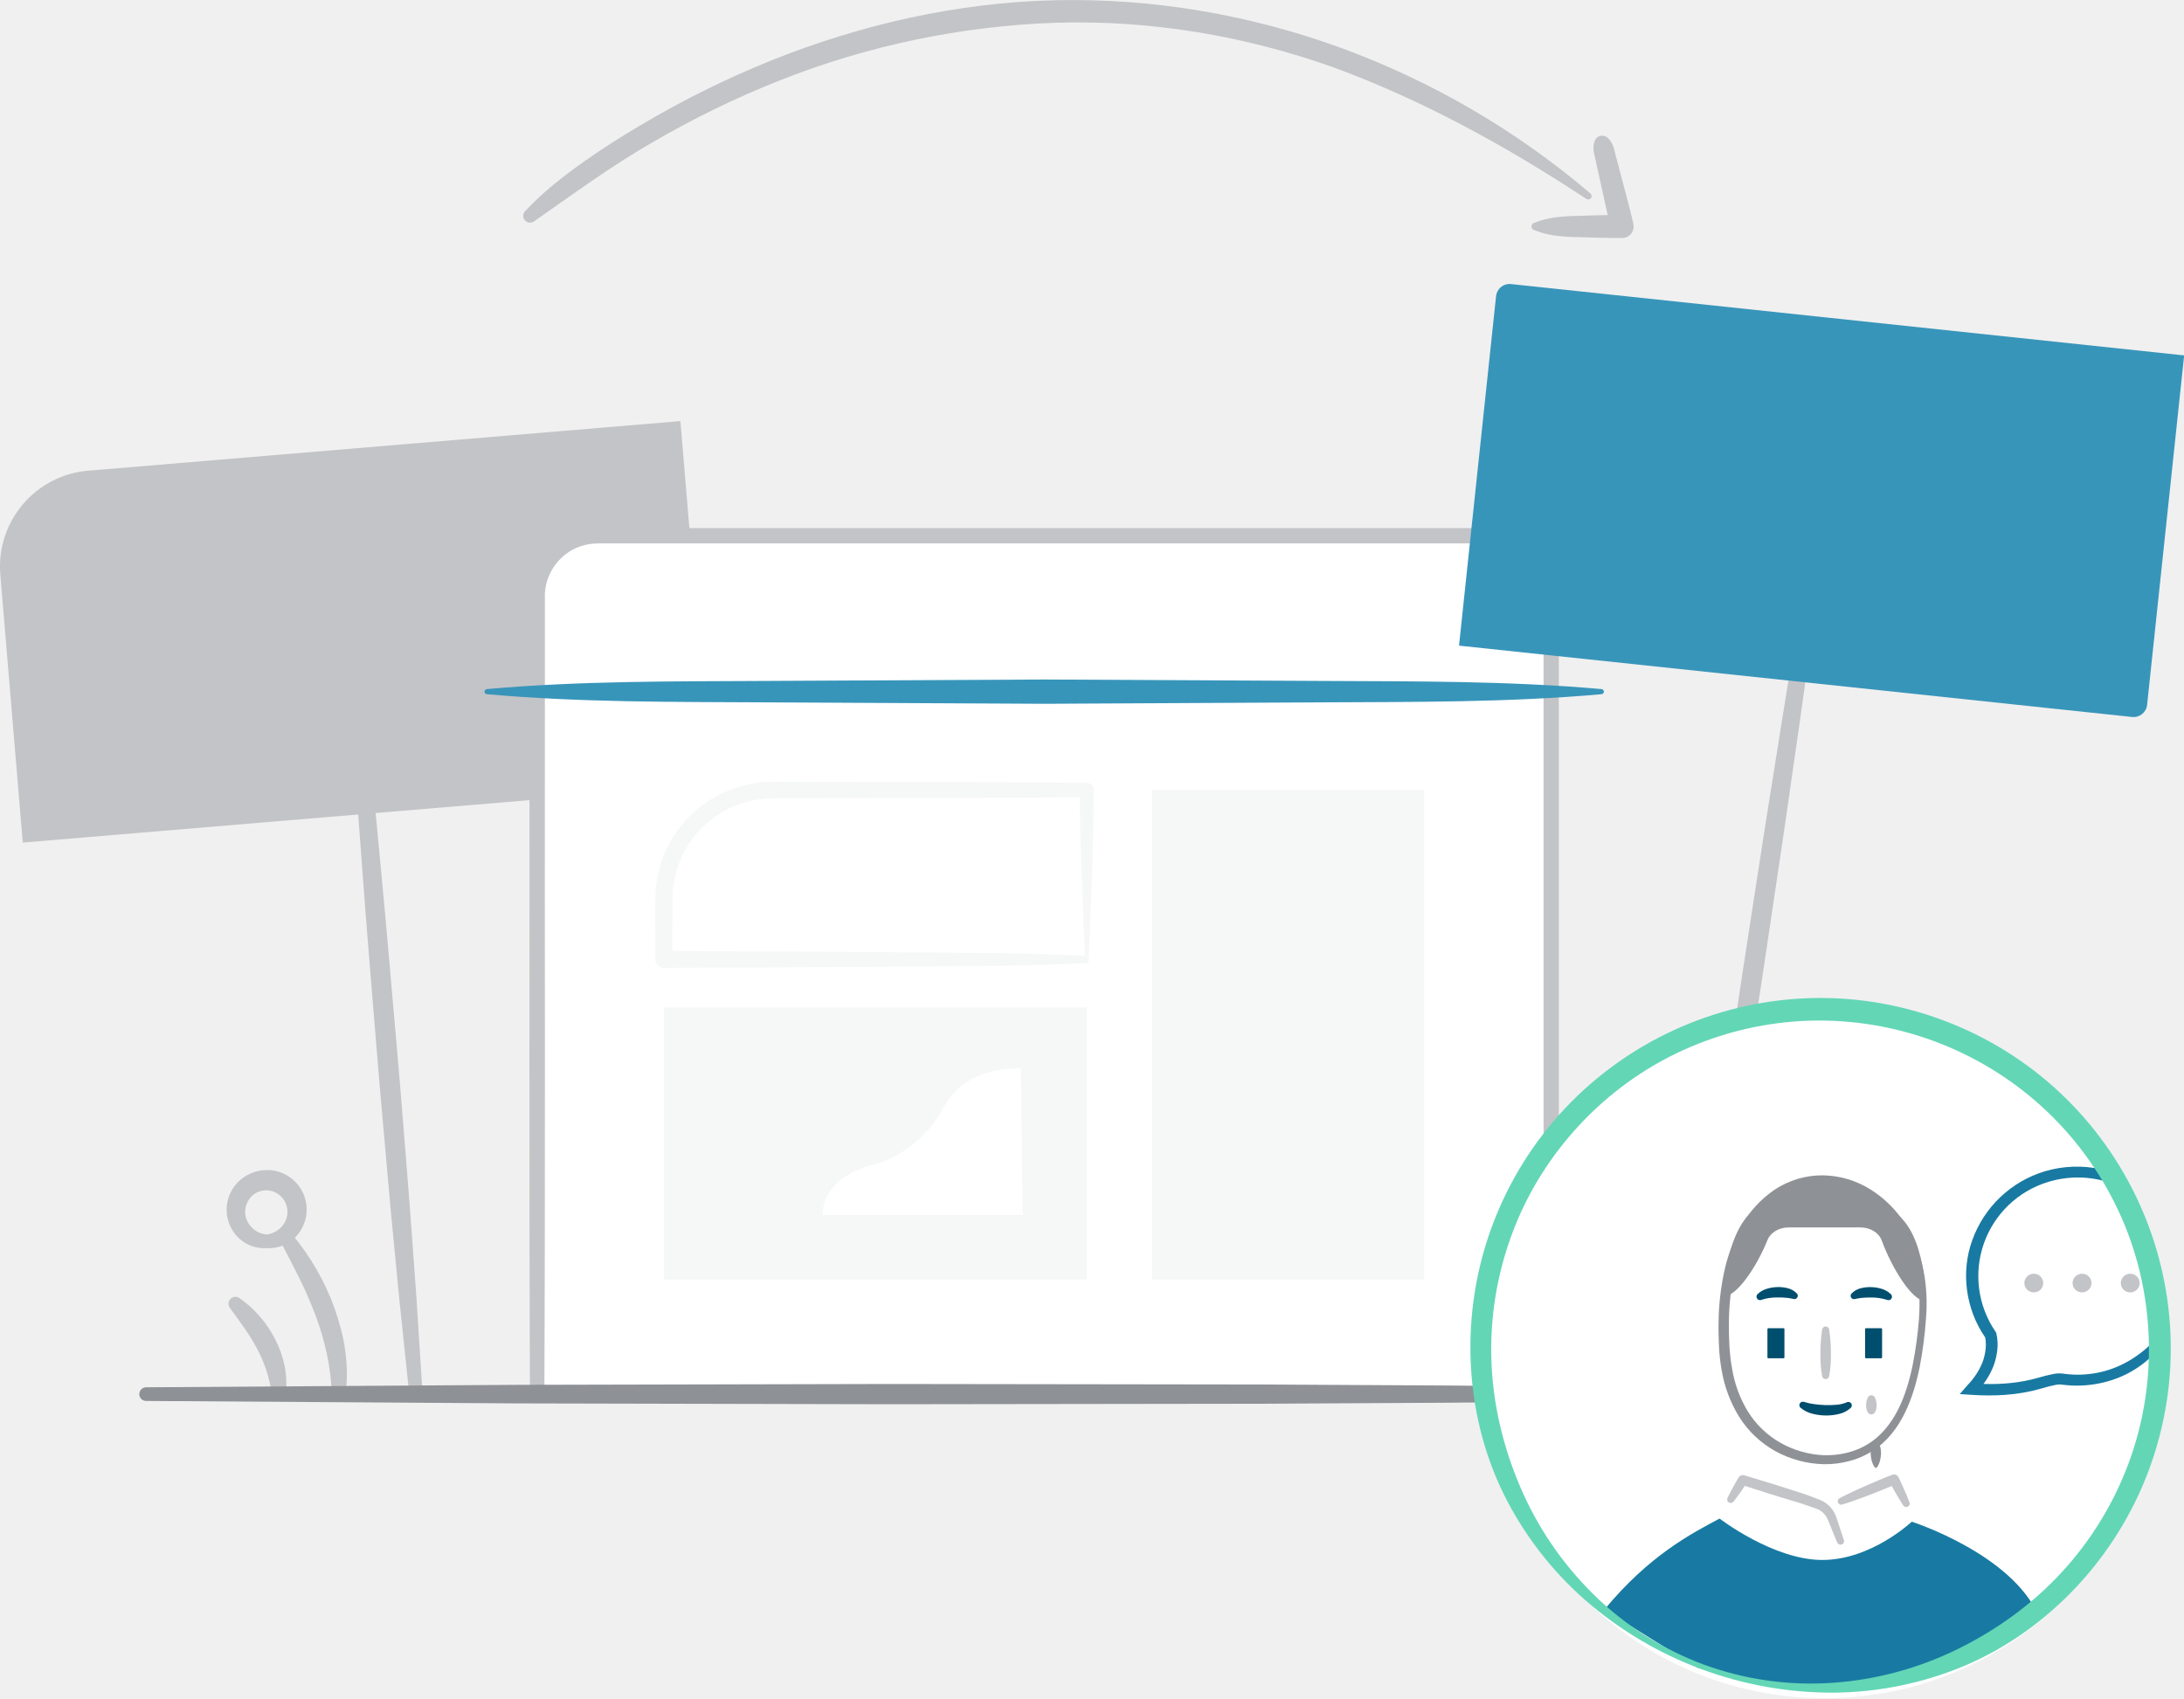
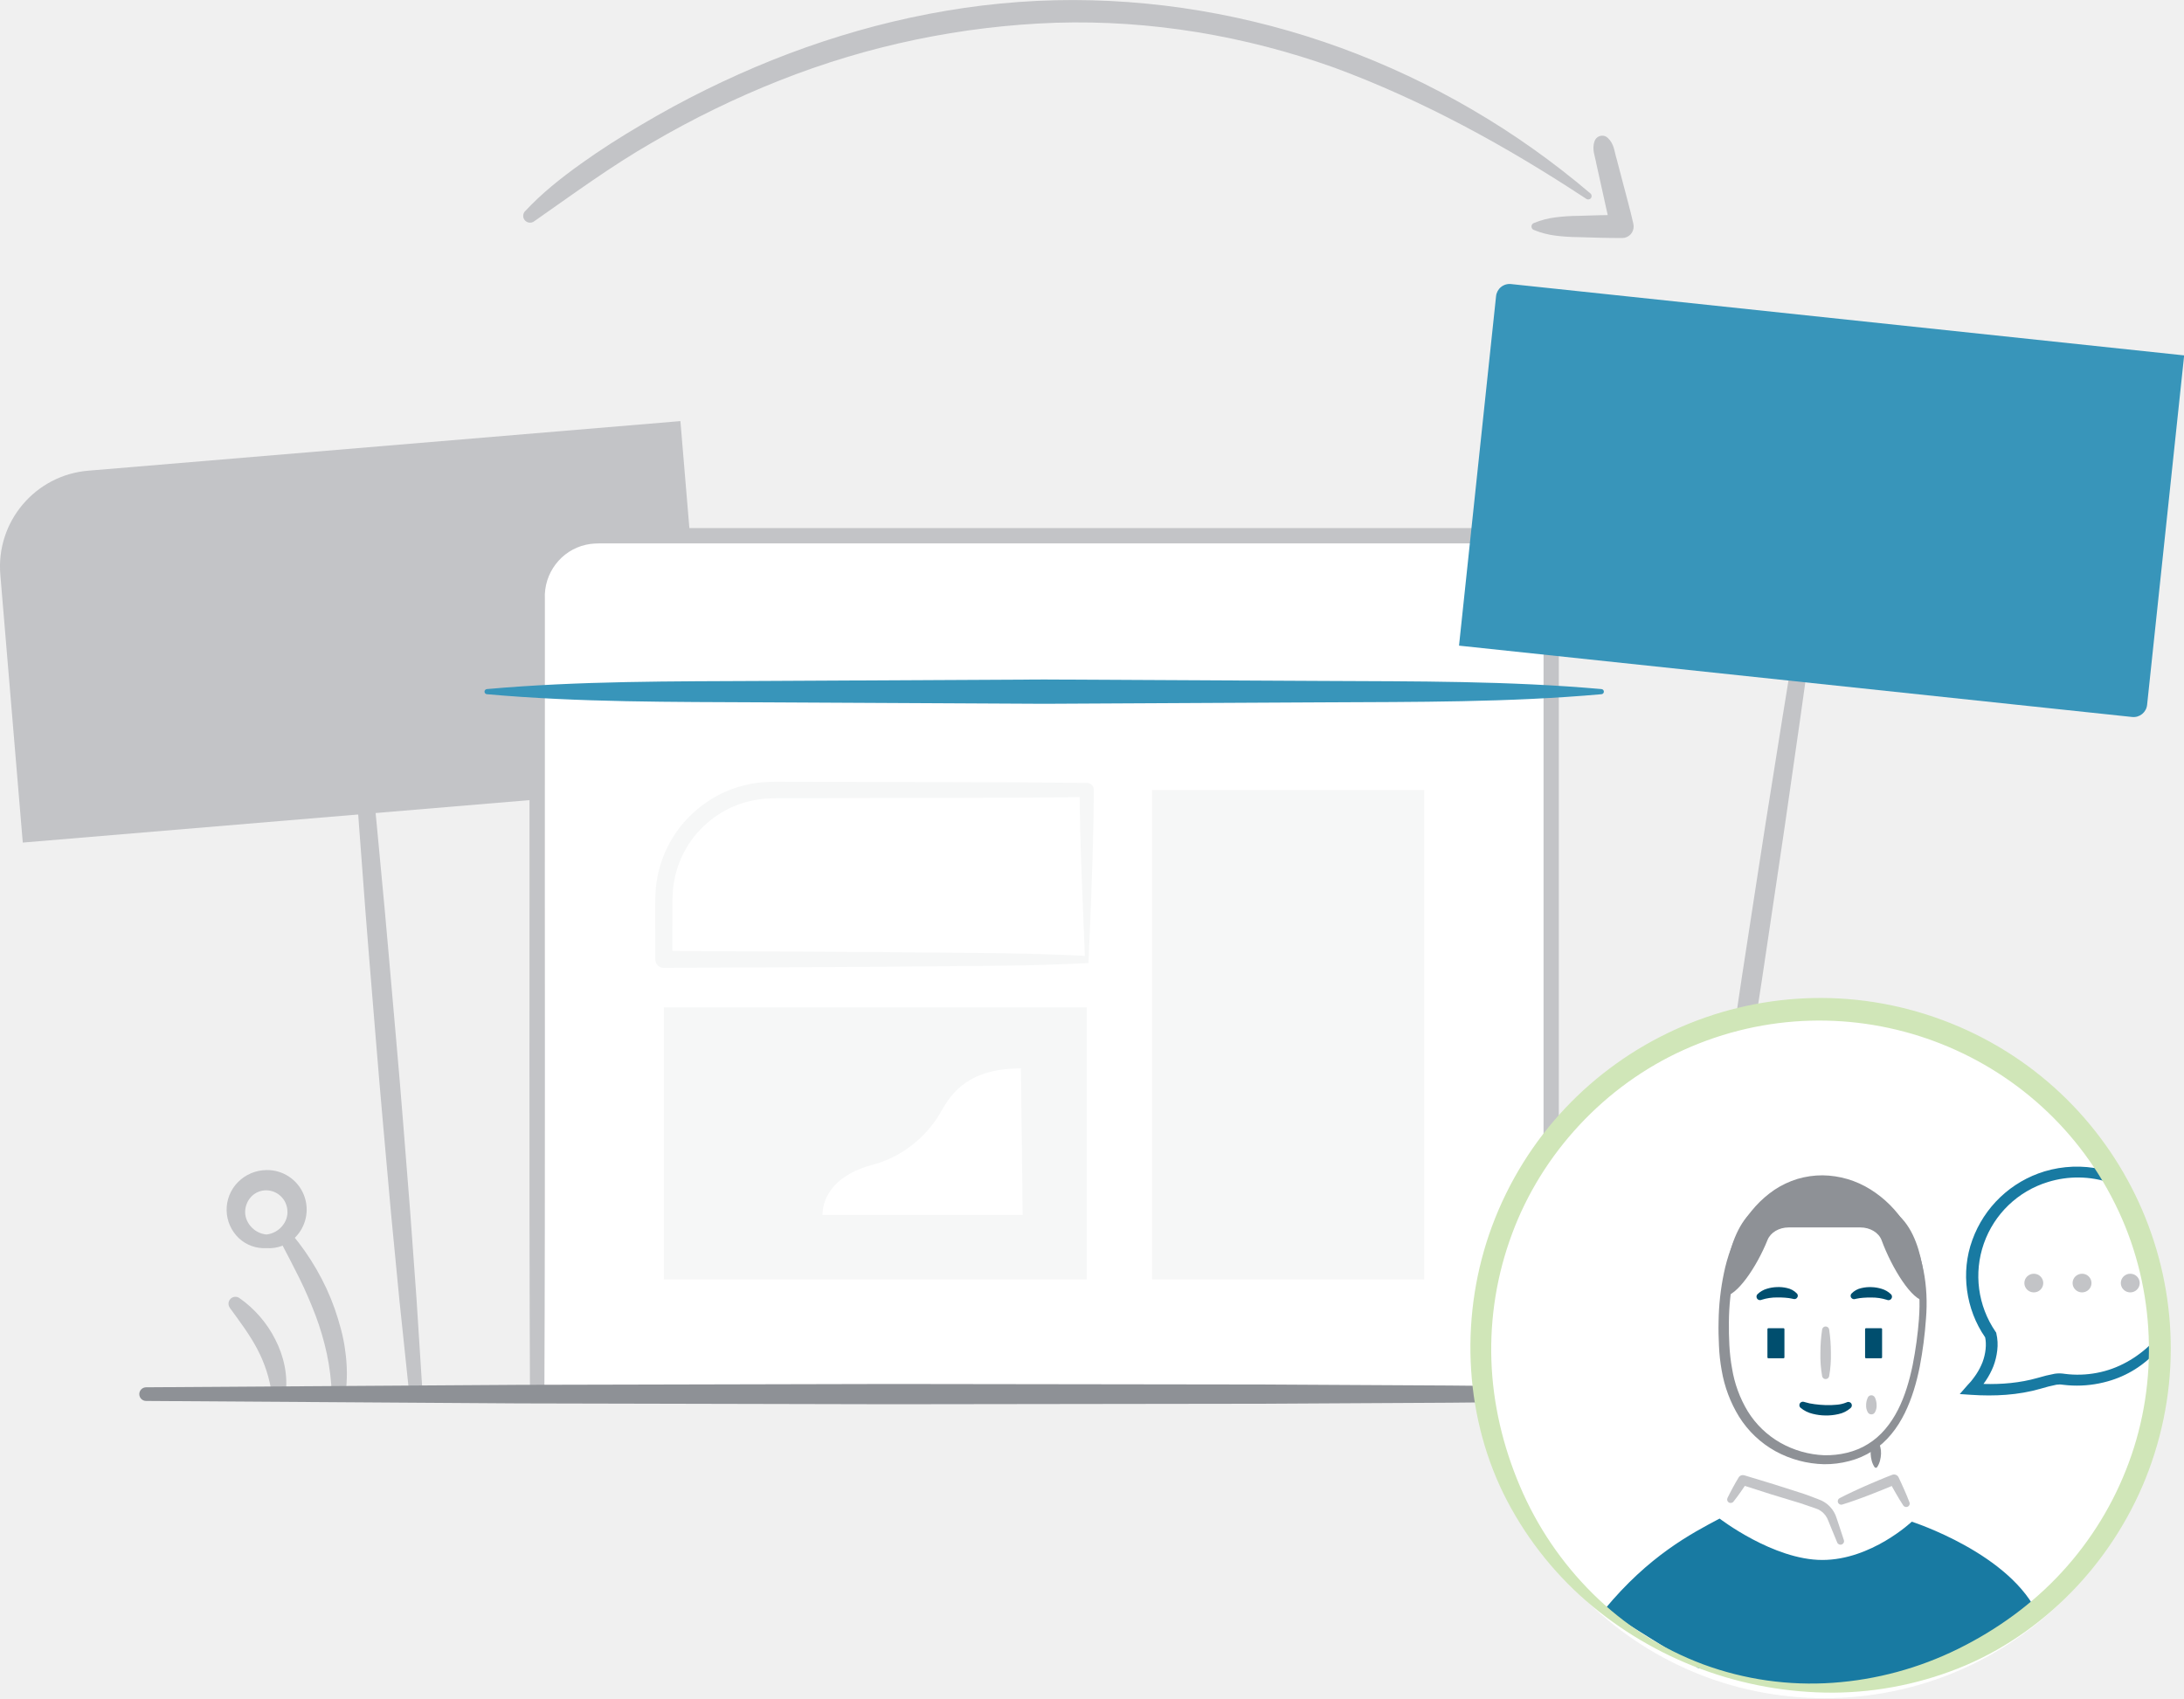
<svg xmlns="http://www.w3.org/2000/svg" viewBox="0 0 1511.45 1175.34">
  <path d="m3953.8 2413.33c4.12 39.77 8.15 79.55 11.79 119.36 3.88 39.79 7.1 79.64 10.68 119.46s6.54 79.69 9.75 119.54l4.34 59.81 3.83 59.86a4.72 4.72 0 0 1 -9.4.79l-6.27-59.65-5.76-59.69c-3.52-39.82-7.22-79.63-10.44-119.48s-6.66-79.68-9.51-119.55c-3.09-39.86-5.79-79.75-8.4-119.65a4.72 4.72 0 0 1 9.4-.79z" fill="#c3c4c7" transform="translate(-3702.12 -1932.72)" />
  <path d="m4086.56 2485-368.68 30.88-15.53-185.39a66.63 66.63 0 0 1 60.83-72l409.82-34.32 15.53 185.39a66.63 66.63 0 0 1 -60.83 72" fill="#c3c4c7" transform="translate(-3702.12 -1932.72)" />
  <path d="m4161.51 2897.6h-87.62v-552.31a41.78 41.78 0 0 1 41.78-41.78h618.17a41.78 41.78 0 0 1 41.78 41.78v552.31h-524" fill="#fff" transform="translate(-3702.12 -1932.72)" />
  <path d="m4161.51 2901.14c-29.21.71-58.41 1.13-87.62 1.44a4.93 4.93 0 0 1 -5-4.87v-.1c-.67-154.5-.18-309-.33-463.51v-86.91a52.53 52.53 0 0 1 2.11-15.88 47.66 47.66 0 0 1 7.47-14.42 46.79 46.79 0 0 1 26.82-17.43c5.25-1.28 11-1.31 15.6-1.26h608.36c4.55-.05 10.34 0 15.6 1.26a46.81 46.81 0 0 1 26.82 17.43 47.74 47.74 0 0 1 7.47 14.42 52.53 52.53 0 0 1 2.11 15.88v550.41a5.29 5.29 0 0 1 -5.28 5.31l-262-.8-131-1.06-131-1.68a1.77 1.77 0 0 1 0-3.54l131-1.68 131-1.06 262-.8-5.3 5.31v-550.41a36.69 36.69 0 0 0 -7.43-23.89 36.19 36.19 0 0 0 -20.76-13.5c-4.16-1-8.11-1-13.19-1h-608.37c-5.09 0-9 0-13.2 1a36.19 36.19 0 0 0 -20.76 13.5 36.66 36.66 0 0 0 -7.43 23.89v86.91c-.15 154.5.33 309-.34 463.51l-5-5c29.21.3 58.41.72 87.62 1.44a3.54 3.54 0 0 1 0 7.08z" fill="#c3c4c7" transform="translate(-3702.12 -1932.72)" />
  <path d="m4810.5 2413.19c-64.29 5.72-128.58 5.3-192.87 5.64l-192.87 1-192.87-1c-64.29-.34-128.58.09-192.87-5.64a1.78 1.78 0 0 1 0-3.54c64.29-5.73 128.58-5.3 192.87-5.64l192.87-1 192.87 1c64.29.34 128.58-.08 192.87 5.64a1.78 1.78 0 0 1 0 3.54z" fill="#3895ba" transform="translate(-3702.12 -1932.72)" />
  <path d="m459.4 697.22h292.67v188.31h-292.67z" fill="#f6f7f7" />
  <path d="m4455.38 2599.29c-23.12 1.13-47 1.81-71.35 1.9l-74.07.67-148.45.75a5.83 5.83 0 0 1 -5.86-5.8v-.06l-.06-23.59v-11.8c-.06-3.86 0-7.87.26-12.22a81.26 81.26 0 0 1 18.82-46.37c11-12.84 25.88-22.53 42.4-26.46a81.53 81.53 0 0 1 12.49-2.17c4.25-.24 8.49-.44 12.31-.35l23.59.05c62.91.28 125.82 0 188.73.74h.1a4.87 4.87 0 0 1 4.83 4.92c-.16 20.12-.59 40.28-1.35 60.1-.6 19.88-1.51 39.39-2.33 58.39zm-2.49-5-2.28-57.66c-.76-19.26-1.19-38.18-1.35-57.14l4.92 4.92c-62.91.76-125.82.46-188.73.74l-23.59.05c-4-.07-7.66.16-11.26.36a69.88 69.88 0 0 0 -10.71 1.92c-14.14 3.41-26.85 11.81-36.23 22.83a69.74 69.74 0 0 0 -15.92 39.67l-.28 5.46v5.9 11.8l-.06 23.59-5.86-5.86 144.22.75 72.27.67c24 .09 48.42.76 73.68 1.93z" fill="#f6f7f7" transform="translate(-3702.12 -1932.72)" />
  <path d="m4408.66 2672.18c-35.65 0-47.82 16.43-55.34 30-7.1 12.79-22.88 30.3-47.36 36.71s-34.63 21-34.63 34.76h138.53z" fill="#fff" transform="translate(-3702.12 -1932.72)" />
  <path d="m797.3 546.8h188.31v338.73h-188.31z" fill="#f6f7f7" />
  <path d="m4962.68 2323.68c-6.51 48-13.11 96-20.09 143.91-6.75 48-14.15 95.83-21.19 143.75l-22.12 143.61-11.59 71.72-12.1 71.65a4.72 4.72 0 0 1 -9.33-1.41l9.67-72 10.18-71.94 21.43-143.71c7.47-47.85 14.58-95.76 22.35-143.57 7.53-47.84 15.45-95.63 23.46-143.4a4.72 4.72 0 0 1 9.33 1.42z" fill="#c3c4c7" transform="translate(-3702.12 -1932.72)" />
  <path d="m4733.12 2153h468.45a0 0 0 0 1 0 0v243.25a9.41 9.41 0 0 1 -9.41 9.41h-468.45a0 0 0 0 1 0 0v-243.24a9.41 9.41 0 0 1 9.41-9.42z" fill="#3895ba" transform="matrix(.9944303 .1053963 -.1053963 .9944303 -3434.13 -2443.26)" />
  <path d="m3931.73 2897.32a162.71 162.71 0 0 0 -3.39-27.5 190 190 0 0 0 -7.82-26.63c-3.33-8.68-7-17.26-11.16-25.7s-8.58-16.78-13-25.22a4.74 4.74 0 0 1 7.8-5.3 169.94 169.94 0 0 1 17 24.31 162.45 162.45 0 0 1 12.56 27.15c3.23 9.48 6.1 19.2 7.31 29.25a108 108 0 0 1 .16 30.24 4.74 4.74 0 0 1 -9.42-.5z" fill="#c3c4c7" transform="translate(-3702.12 -1932.72)" />
  <path d="m3890.22 2897.55a94.06 94.06 0 0 0 -10.16-31.34c-5.18-9.79-11.95-18.79-18.88-28.3v-.06a4.78 4.78 0 0 1 6.58-6.75 77.69 77.69 0 0 1 24.85 28.63c5.91 11.51 9 25 7.1 37.93a4.76 4.76 0 0 1 -9.42 0z" fill="#c3c4c7" transform="translate(-3702.12 -1932.72)" />
  <path d="m3886.49 2796.57a25.84 25.84 0 0 1 -19-6.82 27.15 27.15 0 0 1 -.73-38.82 28.13 28.13 0 0 1 19.77-8.39 27.35 27.35 0 0 1 19.16 47.32 25.67 25.67 0 0 1 -19.16 6.71 4.74 4.74 0 0 1 -.08-9.43h.08c8.71-.92 15.13-8.75 14.49-16.43a14.81 14.81 0 0 0 -14.49-14.15 14.28 14.28 0 0 0 -10.14 4 15.62 15.62 0 0 0 -4.59 10.14c-.55 7.79 6 15.7 14.73 16.43a4.73 4.73 0 0 1 0 9.43z" fill="#c3c4c7" transform="translate(-3702.12 -1932.72)" />
  <path d="m3803.24 2892.89 257.68-1.7 257.68-.59 257.68.35 128.84.71 128.84 1.23a4.72 4.72 0 0 1 0 9.44l-128.84 1.23-128.84.71-257.68.35-257.68-.58-257.68-1.7a4.72 4.72 0 0 1 0-9.44z" fill="#8e9196" transform="translate(-3702.12 -1932.72)" />
  <path d="m4065.48 2078.93c11.67-12.55 24.79-22.91 38.44-32.71s27.79-18.77 42.24-27.26a659.4 659.4 0 0 1 90.08-44.54c62.24-24.93 128.88-40 196.2-41.54s134.73 10 197.77 33a567.13 567.13 0 0 1 172.47 100.65 2.36 2.36 0 0 1 -2.84 3.77c-55.27-36.43-113.05-68.19-174.54-90.84-61.6-22-127.13-33-192.44-31a572.34 572.34 0 0 0 -191.07 39.9 644.53 644.53 0 0 0 -88.31 43c-28.45 16.3-54.94 35.87-81.65 54.5l-.19.13a4.73 4.73 0 0 1 -6.17-7.1z" fill="#c3c4c7" transform="translate(-3702.12 -1932.72)" />
  <path d="m4814.85 2028.23c4.5 4.22 4.47 9.53 6.07 14.45l3.93 15c2.54 10 5.42 19.91 7.66 30v.12a7.94 7.94 0 0 1 -6 9.47 8.42 8.42 0 0 1 -1.7.19c-10.21 0-20.42-.27-30.63-.62a133.27 133.27 0 0 1 -15.32-1 58.8 58.8 0 0 1 -15.32-4 2.57 2.57 0 0 1 0-4.72 58.8 58.8 0 0 1 15.32-4 133.66 133.66 0 0 1 15.32-1c10.21-.35 20.42-.65 30.63-.62l-7.69 9.78c-2.62-10-4.59-20.11-6.9-30.17l-3.35-15.11c-.82-5.11-3.28-9.82-1.2-15.63a5.64 5.64 0 0 1 7.21-3.42 5.78 5.78 0 0 1 1.97 1.28z" fill="#c3c4c7" transform="translate(-3702.12 -1932.72)" />
  <circle cx="1262.66" cy="940.3" fill="#fff" r="235.03" />
  <path d="m5195.61 2862.72a10.46 10.46 0 0 1 -.36-4.45c-9.81 11-22.37 19.5-36.54 23.38a70.6 70.6 0 0 1 -22.12 2.43q-2.79-.14-5.56-.5l-1.45-.19-1.89-.13a23.07 23.07 0 0 0 -3.55.24 114 114 0 0 0 -11.91 2.91c-12.17 3.47-24.76 4.51-37.45 4.17a26.91 26.91 0 0 0 1.63-2.29 52.68 52.68 0 0 0 5.24-9.91 45.38 45.38 0 0 0 2.68-11 33.64 33.64 0 0 0 -.64-11.82l-.13-.55-.42-.61a68.08 68.08 0 0 1 36.24-103.58 69.94 69.94 0 0 1 43.1.54l-.09-.36-.44-.77a1.84 1.84 0 0 1 -.29-.58c-.12-.1-.2-.19-.31-.31-.33-.21-.66-.4-1-.58a8.28 8.28 0 0 1 -4.21-6.79 78 78 0 0 0 -39.06 1.47 76.89 76.89 0 0 0 -50 47.52c-8.14 22.18-4.57 48 8.88 67.37a24.66 24.66 0 0 1 .45 3.66 29.3 29.3 0 0 1 -.14 4.56 37.4 37.4 0 0 1 -2.14 9 44.83 44.83 0 0 1 -4.37 8.37c-.82 1.36-1.9 2.57-2.83 3.88s-2.14 2.42-3.2 3.64l-5.35 6.13 8 .54c15.92 1.07 32.48.26 48-4.25a112.77 112.77 0 0 1 10.93-2.76 15.3 15.3 0 0 1 2.32-.18l1 .07c.38 0 1 .12 1.47.18q3.08.37 6.18.5a78.26 78.26 0 0 0 24.5-2.9 71.46 71.46 0 0 0 34.45-21.54 10.88 10.88 0 0 1 .38-4.51z" fill="#187aa2" transform="translate(-3702.12 -1932.72)" />
  <ellipse cx="1407.51" cy="888.03" fill="#c3c4c7" rx="6.54" ry="6.46" />
  <ellipse cx="1440.89" cy="888.03" fill="#c3c4c7" rx="6.54" ry="6.46" />
  <ellipse cx="1474.26" cy="888.03" fill="#c3c4c7" rx="6.54" ry="6.46" />
  <path d="m5012.46 2771.08a6.73 6.73 0 0 1 -.09 1.66c-3.85-9.24-15.53-21.89-50.66-21.89-20.38 0-34.5 10-42.92 18.73a7.74 7.74 0 0 1 -.08-1.67c-23.66 15.66-23.59 62-23.59 62 8.75.22 22.68-20.18 30.23-39 2.07-5.15 7.93-8.66 14.6-8.66h49.67c6.77 0 12.74 3.61 14.68 8.88 7.06 19.22 21.22 42.17 30.12 41.95-.01-.02 1.7-46.34-21.96-62z" fill="#8e9196" transform="translate(-3702.12 -1932.72)" />
  <rect fill="#004e6e" height="20.77" rx=".62" width="11.77" x="1223.16" y="919.3" />
  <path d="m4968 2852.87a109.06 109.06 0 0 1 1.2 16.18 81 81 0 0 1 -1.2 16.18 2.48 2.48 0 0 1 -4.86 0 81 81 0 0 1 -1.2-16.18 109.06 109.06 0 0 1 1.2-16.18 2.46 2.46 0 0 1 4.86 0z" fill="#c3c4c7" transform="translate(-3702.12 -1932.72)" />
  <rect fill="#004e6e" height="20.77" rx=".62" width="11.77" x="1290.74" y="919.3" />
  <g transform="translate(-3702.12 -1932.72)">
    <path d="m4951 2903.11a38.09 38.09 0 0 0 7 1.48c2.49.34 5.06.53 7.61.63a61.7 61.7 0 0 0 7.58-.25 22.14 22.14 0 0 0 6.68-1.56l.38-.17a2.43 2.43 0 0 1 3.22 1.15 2.38 2.38 0 0 1 -.49 2.72 18 18 0 0 1 -8.6 4.34 36.5 36.5 0 0 1 -8.92.94 36.91 36.91 0 0 1 -8.84-1.15 20.31 20.31 0 0 1 -8.41-4.17 2.39 2.39 0 0 1 -.21-3.39 2.45 2.45 0 0 1 2.63-.68z" fill="#004e6e" />
    <path d="m4983.49 2828a13.19 13.19 0 0 1 6.87-3.78 25.23 25.23 0 0 1 7-.65 26.22 26.22 0 0 1 6.94 1.16 15.67 15.67 0 0 1 6.46 3.75 2.4 2.4 0 0 1 0 3.42 2.46 2.46 0 0 1 -2.55.55l-.34-.12a34.37 34.37 0 0 0 -10.69-1.58c-1.89 0-3.78 0-5.61.17a33.22 33.22 0 0 0 -4.81.68l-1 .23a2.34 2.34 0 0 1 -2.83-1.7 2.32 2.32 0 0 1 .56-2.13z" fill="#004e6e" />
    <path d="m4942.44 2831.56a33.22 33.22 0 0 0 -4.81-.68c-1.83-.15-3.72-.18-5.61-.17a34.37 34.37 0 0 0 -10.69 1.58l-.33.12a2.45 2.45 0 0 1 -3.14-1.44 2.4 2.4 0 0 1 .55-2.52 15.67 15.67 0 0 1 6.46-3.75 26.22 26.22 0 0 1 6.94-1.16 25.23 25.23 0 0 1 7 .65 13.19 13.19 0 0 1 6.87 3.78 2.3 2.3 0 0 1 -.15 3.27 2.36 2.36 0 0 1 -2.12.54z" fill="#004e6e" />
    <path d="m5035 2845.52a280.17 280.17 0 0 1 -4.32 33.16c-2.23 11-5.33 21.88-10.38 32.13s-12.28 19.82-22.31 26.15a54.83 54.83 0 0 1 -16.13 7 65.28 65.28 0 0 1 -17.44 2.17 73.72 73.72 0 0 1 -33.59-9 69.3 69.3 0 0 1 -25.18-23.89 90 90 0 0 1 -12.05-32.15 124 124 0 0 1 -1.86-16.91c-.26-5.6-.41-11.21-.26-16.82a174.43 174.43 0 0 1 3.7-33.57 112.76 112.76 0 0 1 11.78-32 73.59 73.59 0 0 1 23.17-25.57 61.58 61.58 0 0 1 15.88-7.53 60.66 60.66 0 0 1 17.42-2.51 64 64 0 0 1 33.21 9.79 76.46 76.46 0 0 1 24.2 24.24c12.35 19.5 16.01 43.03 14.16 65.31zm-4.84-.37c1.66-21.55-2-44-13.7-62.18a69.45 69.45 0 0 0 -22.69-22.37 58.27 58.27 0 0 0 -30.34-8.6 53.17 53.17 0 0 0 -29.79 9.37 67.18 67.18 0 0 0 -20.84 23.63 109.71 109.71 0 0 0 -10.79 30.21 167.62 167.62 0 0 0 -3.39 32.27c-.08 10.87.22 21.85 2.17 32.34a83 83 0 0 0 10.9 29.73 63.46 63.46 0 0 0 22.53 21.72 67.15 67.15 0 0 0 30.4 8.65c10.49.19 21.43-2.18 30.3-7.78 9-5.49 15.82-14.11 20.69-23.65s7.91-20.14 10.15-30.81a275.44 275.44 0 0 0 4.43-32.53z" fill="#8e9196" />
    <path d="m4999.64 2899.9a12.17 12.17 0 0 1 1.2 5.19 9.12 9.12 0 0 1 -1.2 5.19 2.85 2.85 0 0 1 -4.86 0 9.12 9.12 0 0 1 -1.2-5.19 12.17 12.17 0 0 1 1.2-5.19 2.73 2.73 0 0 1 3.64-1.2 2.69 2.69 0 0 1 1.22 1.2z" fill="#c3c4c7" />
    <path d="m4812.46 3046.75c30.86-37.39 60-52.55 79.72-63 0 0 37.18 28.65 71.09 28.65s61.9-26.49 61.9-26.49 69.23 22.17 87.92 65.43l-66.54 37.72-75.77 14.22a49.72 49.72 0 0 1 -12.8 0l-80.92-16.25z" fill="#187aa2" />
    <path d="m4973.57 3000.32-4.07-9.87-2-4.94a15.83 15.83 0 0 0 -2.1-4 13.59 13.59 0 0 0 -7.1-4.91l-10.1-3.45-20.55-6.25-20.45-6.55 4-1.47c-1.48 2.25-3.06 4.43-4.59 6.65s-3.16 4.37-4.84 6.5a2.46 2.46 0 0 1 -3.43.42 2.4 2.4 0 0 1 -.7-2.94c1.17-2.44 2.42-4.83 3.7-7.19s2.59-4.72 4-7a3.38 3.38 0 0 1 3.89-1.5h.11l20.63 6.27 20.53 6.56c3.42 1.14 6.78 2.52 10.15 3.79a19.75 19.75 0 0 1 12.53 13.07l1.69 5.06 3.33 10.13a2.4 2.4 0 0 1 -1.56 3 2.45 2.45 0 0 1 -3.07-1.38z" fill="#c3c4c7" />
    <path d="m4975.27 2969.61q4.41-2.3 8.91-4.39c3-1.36 6-2.81 9-4.11 6.08-2.59 12.14-5.25 18.32-7.6l.14-.05a3.51 3.51 0 0 1 4.39 1.72c1.38 2.83 2.65 5.71 3.93 8.58s2.48 5.79 3.62 8.74a2.41 2.41 0 0 1 -1.41 3.11 2.46 2.46 0 0 1 -2.93-1c-1.71-2.66-3.39-5.34-4.93-8.09s-3.15-5.46-4.61-8.24l4.53 1.66c-6 2.68-12.22 5.05-18.37 7.49-3.07 1.22-6.21 2.29-9.31 3.44s-6.26 2.17-9.43 3.15a2.44 2.44 0 0 1 -3.06-1.58 2.4 2.4 0 0 1 1.21-2.83z" fill="#c3c4c7" />
    <path d="m5001.19 2929.69a12 12 0 0 1 2.24 4.61 15.51 15.51 0 0 1 .47 4.61 20.48 20.48 0 0 1 -.68 4.61 14.69 14.69 0 0 1 -2 4.61 1.11 1.11 0 0 1 -1.82 0 14.69 14.69 0 0 1 -2-4.61 20.5 20.5 0 0 1 -.68-4.61 15.52 15.52 0 0 1 .47-4.61 12 12 0 0 1 2.24-4.61 1.17 1.17 0 0 1 1.63-.19 1.21 1.21 0 0 1 .13.19z" fill="#8e9196" />
-     <path d="m4879.54 3087.95a260.08 260.08 0 0 1 -79.78-47.26 239.06 239.06 0 0 1 -57.14-74.17c-27.88-57-30-125.48-8-184.94a242.44 242.44 0 1 1 454.58 168.73c-22.12 59.42-68.42 110-126.71 135a239 239 0 0 1 -91.69 18.93 260.12 260.12 0 0 1 -91.26-16.29zm1.23-3.32a215.61 215.61 0 0 0 89.8 12.78 232.53 232.53 0 0 0 86.74-23.51c26.85-13.25 51.41-31 71.64-53a228.9 228.9 0 0 0 46.39-75.79c20.81-56 18.25-119.88-6.93-173.9a228.31 228.31 0 0 0 -301.16-111.79c-54.32 24.51-98 71.27-118.71 127.27a228.91 228.91 0 0 0 -14.29 87.7c1 29.83 8 59.32 19.72 86.88a232.48 232.48 0 0 0 50.4 74.41 215.64 215.64 0 0 0 76.4 48.95z" fill="#63d6b6" />
+     <path d="m4879.54 3087.95a260.08 260.08 0 0 1 -79.78-47.26 239.06 239.06 0 0 1 -57.14-74.17c-27.88-57-30-125.48-8-184.94a242.44 242.44 0 1 1 454.58 168.73c-22.12 59.42-68.42 110-126.71 135a239 239 0 0 1 -91.69 18.93 260.12 260.12 0 0 1 -91.26-16.29zm1.23-3.32a215.61 215.61 0 0 0 89.8 12.78 232.53 232.53 0 0 0 86.74-23.51c26.85-13.25 51.41-31 71.64-53a228.9 228.9 0 0 0 46.39-75.79c20.81-56 18.25-119.88-6.93-173.9a228.31 228.31 0 0 0 -301.16-111.79c-54.32 24.51-98 71.27-118.71 127.27a228.91 228.91 0 0 0 -14.29 87.7c1 29.83 8 59.32 19.72 86.88a232.48 232.48 0 0 0 50.4 74.41 215.64 215.64 0 0 0 76.4 48.95z" fill="#d0e6b8" />
  </g>
</svg>
